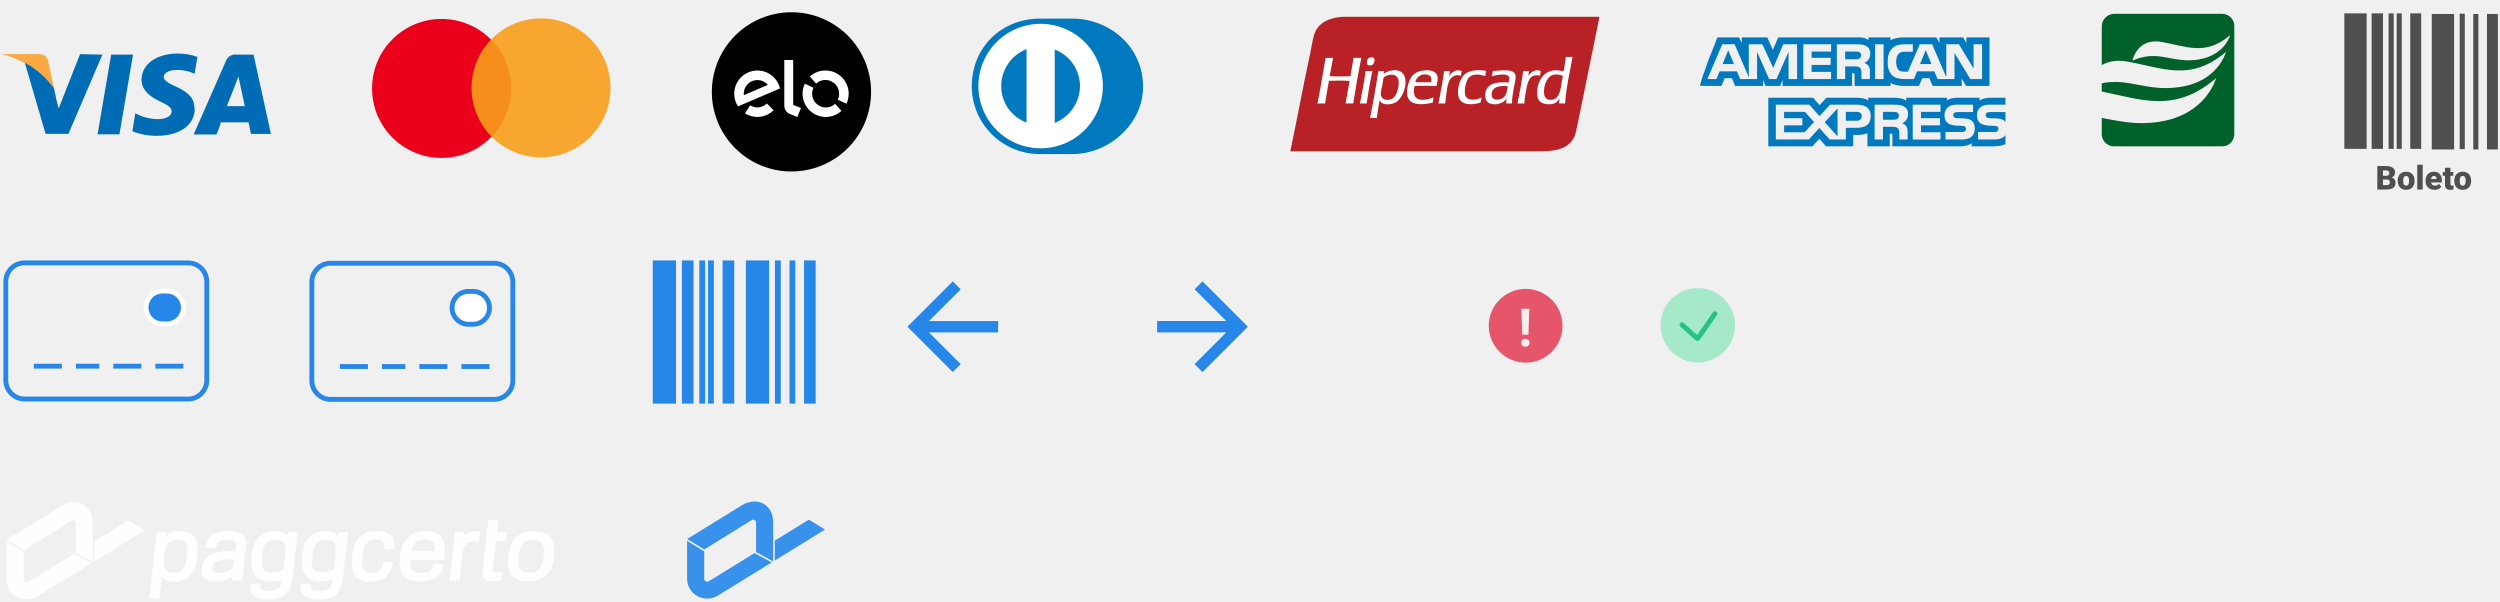
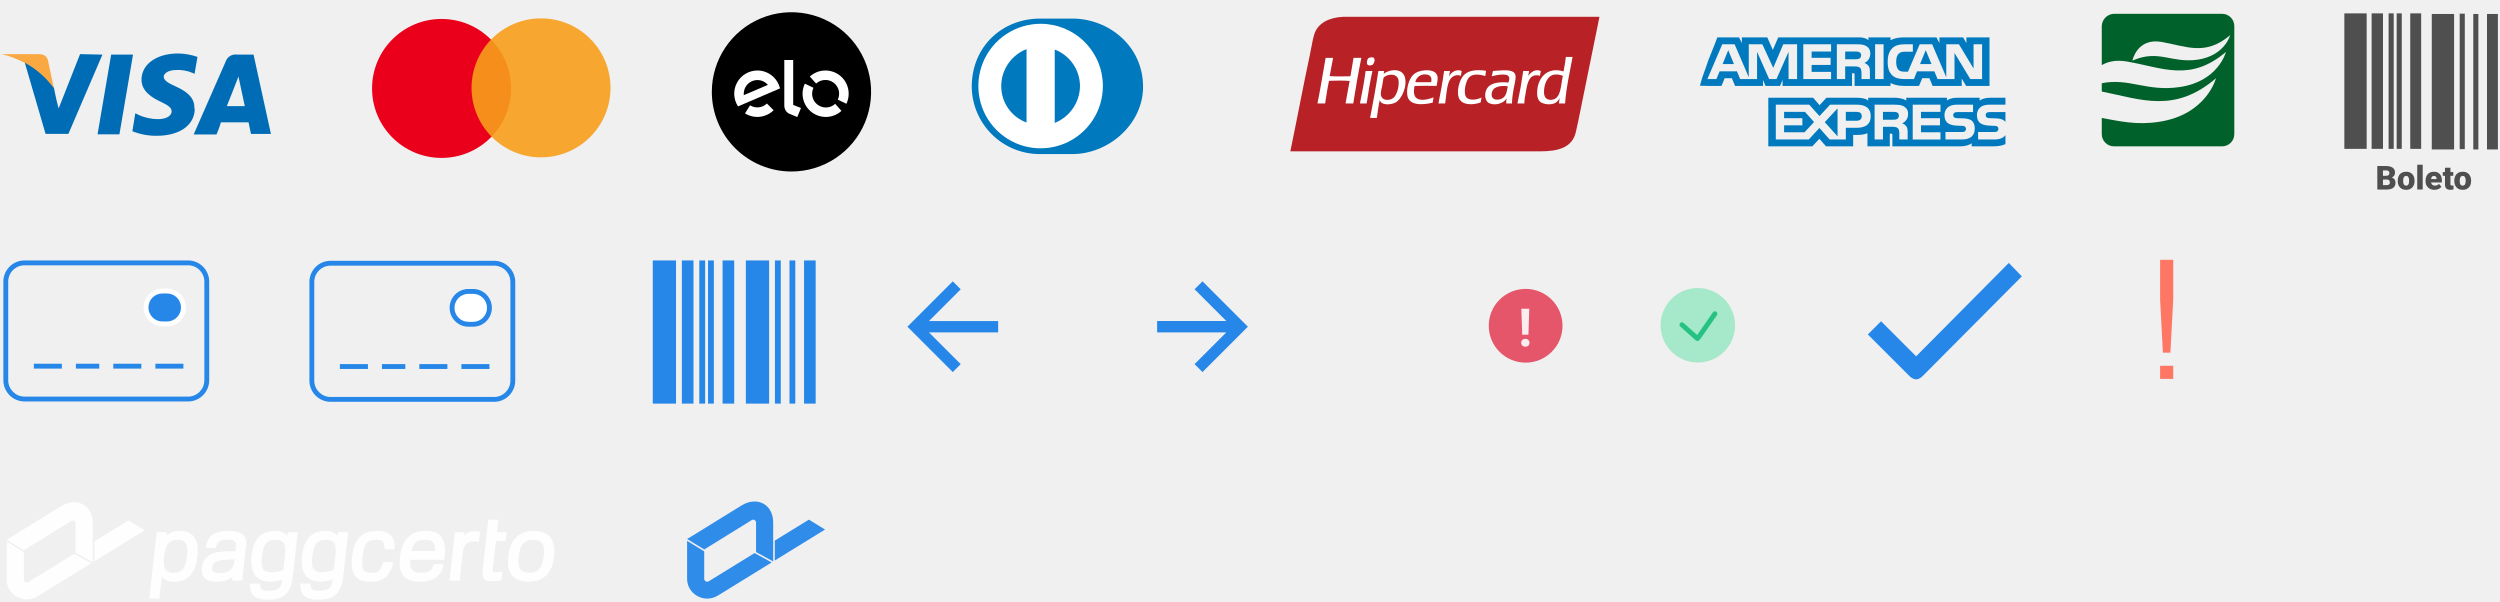
<svg xmlns="http://www.w3.org/2000/svg" xmlns:xlink="http://www.w3.org/1999/xlink" width="744" height="179">
  <defs>
    <pattern height="1" width="1" patternContentUnits="objectBoundingBox" id="pattern0">
      <use id="svg_1" transform="scale(0.000976562,0.0021978) " xlink:href="#image0" />
    </pattern>
  </defs>
  <g>
-     <rect fill="none" id="canvas_background" height="402" width="582" y="-1" x="-1" />
+     <rect fill="none" id="canvas_background" height="181" width="746" y="-1" x="-1" />
  </g>
  <g>
    <rect id="svg_2" x="0.54" y="0.153" fill-opacity="0" fill="black" height="178.311" width="742.837" />
    <rect id="svg_3" x="505.937" y="11.124" fill-opacity="0" fill="black" height="32.432" width="90.882" />
    <path id="svg_4" fill="#0079BE" d="m516.023,19.067l-1.695,-4.13l-1.685,4.13l3.38,0zm37.334,-1.644c-0.34,0.206 -0.743,0.213 -1.225,0.213l-3.008,0l0,-2.301l3.049,0c0.432,0 0.882,0.019 1.174,0.187c0.321,0.151 0.52,0.472 0.52,0.916c0,0.453 -0.189,0.817 -0.51,0.985zm21.458,1.644l-1.713,-4.13l-1.704,4.13l3.417,0zm-39.999,4.47l-2.538,0l-0.01,-8.113l-3.59,8.113l-2.174,0l-3.6,-8.12l0,8.12l-5.036,0l-0.951,-2.311l-5.156,0l-0.961,2.311l-2.689,0l4.434,-10.359l3.678,0l4.212,9.808l0,-9.808l4.041,0l3.24,7.027l2.977,-7.027l4.122,0l0.001,10.359zm10.116,0l-8.271,0l0,-10.359l8.272,0l0,2.157l-5.795,0l0,1.867l5.655,0l0,2.123l-5.655,0l0,2.069l5.795,0l-0.001,2.142zm11.663,-7.569c0,1.652 -1.102,2.505 -1.745,2.761c0.542,0.206 1.005,0.571 1.225,0.872c0.349,0.515 0.41,0.975 0.41,1.901l0,2.035l-2.497,0l-0.01,-1.306c0,-0.623 0.06,-1.52 -0.391,-2.018c-0.361,-0.364 -0.913,-0.443 -1.804,-0.443l-2.658,0l0,3.768l-2.476,0l0,-10.359l5.695,0c1.265,0 2.198,0.034 2.998,0.496c0.783,0.463 1.253,1.138 1.253,2.294zm3.962,7.569l-2.526,0l0,-10.359l2.526,0l0,10.359zm29.31,0l-3.508,0l-4.694,-7.775l0,7.775l-5.042,0l-0.964,-2.311l-5.143,0l-0.935,2.311l-2.897,0c-1.204,0 -2.728,-0.266 -3.59,-1.146c-0.871,-0.88 -1.323,-2.071 -1.323,-3.955c0,-1.536 0.27,-2.941 1.334,-4.051c0.801,-0.827 2.054,-1.208 3.76,-1.208l2.398,0l0,2.22l-2.348,0c-0.903,0 -1.413,0.134 -1.905,0.614c-0.422,0.436 -0.712,1.261 -0.712,2.346c0,1.11 0.221,1.91 0.682,2.433c0.381,0.41 1.073,0.534 1.725,0.534l1.112,0l3.49,-8.146l3.71,0l4.192,9.798l0,-9.798l3.77,0l4.352,7.214l0,-7.214l2.536,0l0,10.358zm-81.785,2.035c2.89,0 4.231,0 4.231,0l0.954,-2.301l2.135,0l0.952,2.301l8.324,0l0,-1.759l0.743,1.766l4.321,0l0.743,-1.793l0,1.785l20.686,0l-0.009,-3.777l0.4,0c0.28,0.01 0.362,0.036 0.362,0.498l0,3.278l10.699,0l0,-0.879c0.863,0.462 2.205,0.879 3.972,0.879l4.5,0l0.964,-2.301l2.135,0l0.942,2.301l8.674,0l0,-2.186l1.314,2.186l6.95,0l0,-14.447l-6.879,0l0,1.706l-0.963,-1.706l-7.058,0l0,1.706l-0.885,-1.706l-9.534,0c-1.596,0 -2.999,0.223 -4.132,0.844l0,-0.844l-6.58,0l0,0.844c-0.721,-0.64 -1.704,-0.844 -2.796,-0.844l-24.037,0l-1.613,3.732l-1.656,-3.732l-7.572,0l0,1.706l-0.831,-1.706l-6.457,0c0,0 -0.925,2.539 -2.731,6.938c-1.028,3.233 -1.726,4.524 -2.214,6.634c-0.297,1.28 -0.623,0.668 1.946,0.876z" />
    <path id="svg_5" fill="#0079BE" d="m596.82,33.358l-4.513,0c-0.45,0 -0.75,0.017 -1.002,0.187c-0.261,0.168 -0.362,0.417 -0.362,0.746c0,0.391 0.221,0.657 0.542,0.772c0.261,0.091 0.541,0.117 0.954,0.117l1.342,0.036c1.354,0.034 2.258,0.266 2.809,0.834c0.1,0.079 0.161,0.168 0.23,0.256l0,-2.948zm0,6.831c-0.602,0.88 -1.774,1.325 -3.36,1.325l-4.782,0l0,-2.221l4.762,0c0.472,0 0.803,-0.062 1.002,-0.257c0.172,-0.16 0.293,-0.393 0.293,-0.675c0,-0.302 -0.121,-0.541 -0.303,-0.685c-0.179,-0.158 -0.441,-0.23 -0.872,-0.23c-2.325,-0.079 -5.225,0.072 -5.225,-3.207c0,-1.503 0.954,-3.085 3.552,-3.085l4.932,0l0,-2.062l-4.582,0c-1.383,0 -2.388,0.332 -3.099,0.846l0,-0.846l-6.778,0c-1.084,0 -2.356,0.268 -2.958,0.846l0,-0.846l-12.103,0l0,0.846c-0.964,-0.695 -2.589,-0.846 -3.339,-0.846l-7.984,0l0,0.846c-0.762,-0.738 -2.456,-0.846 -3.49,-0.846l-8.935,0l-2.044,2.213l-1.915,-2.213l-13.347,0l0,14.457l13.096,0l2.107,-2.247l1.985,2.247l8.072,0.007l0,-3.401l0.793,0c1.072,0.017 2.335,-0.027 3.449,-0.508l0,3.902l6.658,0l0,-3.768l0.322,0c0.41,0 0.45,0.017 0.45,0.426l0,3.341l20.226,0c1.284,0 2.626,-0.329 3.37,-0.925l0,0.925l6.415,0c1.335,0 2.639,-0.187 3.631,-0.666l0,-2.693l0.001,0zm-9.877,-4.139c0.482,0.499 0.74,1.129 0.74,2.195c0,2.229 -1.392,3.269 -3.889,3.269l-4.823,0l0,-2.221l4.803,0c0.47,0 0.803,-0.062 1.012,-0.257c0.17,-0.16 0.292,-0.393 0.292,-0.675c0,-0.302 -0.132,-0.541 -0.302,-0.685c-0.19,-0.158 -0.451,-0.23 -0.882,-0.23c-2.315,-0.079 -5.215,0.072 -5.215,-3.207c0,-1.503 0.944,-3.085 3.54,-3.085l4.964,0l0,2.205l-4.542,0c-0.45,0 -0.743,0.017 -0.992,0.187c-0.271,0.168 -0.372,0.417 -0.372,0.746c0,0.391 0.23,0.656 0.542,0.772c0.261,0.091 0.541,0.117 0.963,0.117l1.333,0.036c1.344,0.032 2.267,0.265 2.828,0.833zm-22.342,-0.64c-0.332,0.197 -0.741,0.214 -1.223,0.214l-3.008,0l0,-2.327l3.049,0c0.441,0 0.882,0.009 1.182,0.187c0.321,0.168 0.512,0.489 0.512,0.932c0,0.443 -0.191,0.8 -0.512,0.995zm1.495,1.289c0.551,0.203 1.002,0.568 1.213,0.87c0.35,0.506 0.4,0.978 0.41,1.891l0,2.054l-2.485,0l0,-1.297c0,-0.623 0.059,-1.546 -0.401,-2.028c-0.361,-0.371 -0.913,-0.46 -1.816,-0.46l-2.646,0l0,3.785l-2.488,0l0,-10.361l5.716,0c1.254,0 2.167,0.055 2.979,0.489c0.782,0.472 1.273,1.119 1.273,2.301c0,1.654 -1.103,2.498 -1.755,2.757zm3.128,-5.546l8.264,0l0,2.143l-5.799,0l0,1.884l5.657,0l0,2.114l-5.657,0l0,2.062l5.799,0.009l0,2.15l-8.264,0l0,-10.361zm-16.706,4.781l-3.199,0l0,-2.638l3.228,0c0.894,0 1.515,0.364 1.515,1.27c0,0.897 -0.592,1.368 -1.544,1.368zm-5.665,4.637l-3.802,-4.221l3.802,-4.086l0,8.307zm-9.817,-1.217l-6.088,0l0,-2.062l5.435,0l0,-2.114l-5.435,0l0,-1.884l6.207,0l2.709,3.019l-2.828,3.04zm19.684,-4.788c0,2.879 -2.148,3.473 -4.312,3.473l-3.09,0l0,3.475l-4.812,0l-3.049,-3.43l-3.168,3.43l-9.808,0l0,-10.361l9.959,0l3.046,3.396l3.149,-3.396l7.912,0c1.965,0 4.173,0.544 4.173,3.413z" />
    <rect id="svg_6" fill="url(#pattern0)" height="49.491" width="111.383" y="0.153" x="365.434" />
-     <g id="svg_8" opacity="0.95">
+     <g id="svg_8" fill="#2687E9">
      <rect id="svg_9" x="1.999" y="149.24" fill-opacity="0" fill="black" height="29.224" width="243.534" />
      <rect id="svg_10" x="1.999" y="149.463" fill-opacity="0" fill="black" height="28.909" width="41.052" />
      <path id="svg_11" fill="white" d="m38.233,154.866l-10.135,6.241l0,5.918l14.953,-9.21l-4.818,-2.949zm-16.16,9.951l-13.624,8.39c-0.282,0.173 -0.61,0.18 -0.901,0.02c-0.291,-0.16 -0.458,-0.438 -0.458,-0.766l0,-8.155l-5.091,-3.118l0,11.274c0,2.174 1.149,4.102 3.075,5.157c0.899,0.492 1.903,0.753 2.91,0.753c1.105,0 2.196,-0.311 3.16,-0.9l16.023,-9.869l-5.093,-2.786z" clip-rule="evenodd" fill-rule="evenodd" opacity="0.95" />
      <path id="svg_12" fill="white" d="m24.709,150.12c-1.879,-1.026 -4.288,-0.841 -6.448,0.492c-3.685,2.276 -14.743,9.099 -14.743,9.099l-1.519,0.922l5.093,3.117l14.116,-8.737c0.282,-0.172 0.571,-0.179 0.86,-0.021c0.291,0.16 0.456,0.44 0.456,0.767l0,8.765l5.093,2.785l0,-11.55c-0.002,-2.575 -1.061,-4.63 -2.908,-5.639z" clip-rule="evenodd" fill-rule="evenodd" opacity="0.95" />
      <rect id="svg_13" x="204.481" y="149.24" fill-opacity="0" fill="black" height="28.909" width="41.052" />
      <path id="svg_14" fill="#2687E9" d="m240.715,154.643l-10.135,6.24l0,5.919l14.953,-9.21l-4.818,-2.949zm-16.16,9.951l-13.624,8.389c-0.282,0.174 -0.61,0.181 -0.9,0.021c-0.291,-0.16 -0.459,-0.438 -0.459,-0.767l0,-8.154l-5.091,-3.118l0,11.274c0,2.173 1.149,4.102 3.075,5.157c0.899,0.492 1.904,0.753 2.91,0.753c1.105,0 2.196,-0.311 3.16,-0.901l16.022,-9.869l-5.093,-2.785z" clip-rule="evenodd" fill-rule="evenodd" opacity="0.95" />
      <path id="svg_15" fill="#2687E9" d="m227.192,149.897c-1.879,-1.026 -4.288,-0.842 -6.449,0.492c-3.684,2.276 -14.743,9.099 -14.743,9.099l-1.519,0.921l5.093,3.118l14.116,-8.737c0.282,-0.172 0.571,-0.179 0.86,-0.021c0.291,0.16 0.456,0.44 0.456,0.767l0,8.765l5.093,2.785l0,-11.55c-0.001,-2.575 -1.061,-4.631 -2.907,-5.639z" clip-rule="evenodd" fill-rule="evenodd" opacity="0.95" />
      <path id="svg_16" fill="white" d="m55.634,165.47c-0.416,3.698 -1.442,4.959 -4.059,4.995c-0.992,-0.014 -1.69,-0.26 -2.134,-0.754c-0.645,-0.717 -0.834,-1.988 -0.613,-4.116c0.435,-3.608 1.523,-4.948 4.013,-4.948c1.045,0 1.773,0.243 2.226,0.742c0.633,0.696 0.807,1.954 0.568,4.081zm-2.192,-7.463c-2.076,0 -3.139,0.663 -3.921,1.412l0.118,-1.043l-2.999,0l-2.224,19.773l2.999,0l0.731,-6.507c0.552,0.682 1.338,1.301 2.975,1.435l0,0.03l0.321,0c0.049,0 0.095,-0.002 0.143,-0.002l0.051,-0.002l0.062,0.002c0.039,0.001 0.078,0.002 0.12,0.002c4.025,0 6.344,-2.466 6.891,-7.329l0.012,-0.132c0.011,-0.079 0.019,-0.159 0.028,-0.237c0.308,-2.738 -0.086,-4.668 -1.204,-5.901c-0.904,-0.996 -2.284,-1.501 -4.103,-1.501z" clip-rule="evenodd" fill-rule="evenodd" opacity="0.95" />
      <path id="svg_17" fill="white" d="m69.692,167.238c-0.252,2.24 -1.639,3.283 -4.363,3.283c-1.006,0 -1.614,-0.151 -1.909,-0.476c-0.229,-0.253 -0.308,-0.656 -0.243,-1.231c0.151,-1.346 0.849,-1.842 2.985,-2.123c0.019,-0.002 1.833,-0.213 3.618,-0.228l-0.088,0.775zm-1.753,-9.231c-4.155,0 -6.027,1.324 -6.676,4.719l-0.072,0.374l2.978,0l0.07,-0.222c0.46,-1.473 0.712,-2.285 3.373,-2.285c1.23,0 1.995,0.184 2.339,0.561c0.264,0.293 0.34,0.753 0.252,1.543l-0.157,1.385c-1.096,-0.074 -3.674,-0.161 -6.011,0.419c-3.116,0.774 -3.838,3.172 -3.991,4.532c-0.138,1.222 0.106,2.187 0.723,2.867c0.735,0.81 1.954,1.205 3.725,1.205c2.236,0 3.62,-0.644 4.7,-1.436l-0.123,1.093l2.999,0l1.19,-10.577c0.138,-1.22 -0.106,-2.182 -0.721,-2.86c-0.814,-0.899 -2.275,-1.318 -4.598,-1.318z" clip-rule="evenodd" fill-rule="evenodd" opacity="0.95" />
      <path id="svg_18" fill="white" d="m84.264,161.375c0.624,0.687 0.793,1.949 0.552,4.095l-0.46,4.084c-1.486,0.692 -3.003,0.748 -3.445,0.748c-1.22,0 -1.998,-0.233 -2.453,-0.734c-0.594,-0.654 -0.742,-1.866 -0.495,-4.053c0.354,-3.156 1.103,-4.867 4.032,-4.867c1.098,-0.001 1.819,0.23 2.27,0.727zm1.226,-1.912c-0.73,-0.838 -1.695,-1.456 -3.724,-1.456c-4.025,0 -6.342,2.457 -6.887,7.303c-0.317,2.813 0.123,4.903 1.308,6.207c0.948,1.045 2.365,1.574 4.212,1.574c0.218,0 2.004,-0.019 3.62,-0.63c-0.305,2.212 -0.83,3.363 -4.148,3.363c-1.672,0 -2.39,-0.255 -2.49,-1.841l-0.019,-0.296l-2.971,0l-0.005,0.311c-0.023,1.43 0.319,2.478 1.045,3.207c0.857,0.859 2.222,1.259 4.295,1.259c6.12,0 7.019,-3.48 7.454,-7.357l1.431,-12.733l-2.999,0l-0.12,1.089z" clip-rule="evenodd" fill-rule="evenodd" opacity="0.95" />
      <path id="svg_19" fill="white" d="m99.821,165.47l-0.46,4.084c-1.484,0.692 -3.003,0.748 -3.445,0.748c-1.218,0 -1.998,-0.233 -2.451,-0.734c-0.594,-0.654 -0.742,-1.866 -0.495,-4.053c0.354,-3.156 1.103,-4.867 4.034,-4.867c1.096,0 1.815,0.232 2.266,0.729c0.622,0.685 0.791,1.947 0.552,4.093zm0.797,-7.092l-0.122,1.085c-0.729,-0.838 -1.695,-1.456 -3.724,-1.456c-4.025,0 -6.343,2.457 -6.887,7.303c-0.316,2.813 0.123,4.903 1.308,6.207c0.948,1.045 2.365,1.574 4.212,1.574c0.219,0 2.004,-0.019 3.62,-0.63c-0.305,2.212 -0.83,3.363 -4.148,3.363c-1.672,0 -2.39,-0.255 -2.49,-1.841l-0.019,-0.296l-2.971,0l-0.005,0.311c-0.023,1.43 0.319,2.478 1.045,3.207c0.857,0.859 2.222,1.259 4.295,1.259c6.122,0 7.019,-3.48 7.454,-7.357l1.431,-12.733l-2.997,0l0,0.004z" clip-rule="evenodd" fill-rule="evenodd" opacity="0.95" />
      <path id="svg_20" fill="white" d="m112.204,158.007c-3.048,0 -6.645,0.866 -7.405,7.621c-0.326,2.902 0.03,4.815 1.123,6.018c0.907,1.001 2.316,1.487 4.305,1.487c2.538,0 5.594,-0.619 6.704,-5.448l0.088,-0.386l-3.005,0l-0.061,0.238c-0.651,2.53 -1.548,2.956 -3.313,2.956c-1.144,0 -1.874,-0.217 -2.298,-0.685c-0.573,-0.631 -0.702,-1.815 -0.446,-4.086c0.447,-3.987 1.325,-5.077 4.083,-5.077c1.766,0 2.404,0.376 2.469,2.492l0.009,0.306l2.983,0l0.002,-0.315c0.01,-1.808 -0.377,-3.039 -1.221,-3.874c-0.845,-0.838 -2.159,-1.247 -4.017,-1.247z" clip-rule="evenodd" fill-rule="evenodd" opacity="0.95" />
      <path id="svg_21" fill="white" d="m122.415,164.001c0.626,-2.824 1.882,-3.354 4.076,-3.354c1.109,0 1.868,0.226 2.323,0.692c0.486,0.497 0.684,1.279 0.662,2.662l-7.061,0zm4.328,-5.994c-4.605,0 -7.126,2.535 -7.713,7.753c-0.3,2.669 0.075,4.542 1.149,5.726c0.99,1.092 2.569,1.622 4.83,1.622c3.933,0 6.274,-1.629 6.958,-4.844l0.081,-0.381l-3.028,0l-0.058,0.242c-0.423,1.732 -1.348,2.346 -3.539,2.346c-1.36,0 -2.226,-0.249 -2.724,-0.781c-0.534,-0.572 -0.733,-1.534 -0.635,-3.102l10.2,0l0.032,-0.282c0.375,-3.34 0.005,-5.494 -1.161,-6.781c-0.927,-1.022 -2.363,-1.518 -4.392,-1.518z" clip-rule="evenodd" fill-rule="evenodd" opacity="0.95" />
      <path id="svg_22" fill="white" d="m141.476,158.06c-1.406,0 -2.433,0.39 -3.348,1.31l0.111,-0.991l-2.839,0l-1.618,14.386l3,0l0.9,-8.016c0.293,-2.594 1.243,-3.653 3.281,-3.653c0.751,0 1.155,0.139 1.157,0.139l0.384,0.139l0.345,-3.074l-0.234,-0.087c-0.041,-0.017 -0.432,-0.153 -1.139,-0.153z" clip-rule="evenodd" fill-rule="evenodd" opacity="0.95" />
      <path id="svg_23" fill="white" d="m148.31,154.68l-3,0l-1.672,14.881c-0.159,1.411 -0.032,2.199 0.442,2.721c0.436,0.478 1.141,0.692 2.288,0.692c1.057,0 2.53,-0.237 2.592,-0.247l0.24,-0.039l0.291,-2.592l-0.406,0.052c-0.504,0.065 -1.327,0.162 -1.528,0.162c-0.248,0 -0.768,0 -0.884,-0.129c-0.044,-0.047 -0.087,-0.177 -0.048,-0.523l0.978,-8.694l2.915,0l0.291,-2.585l-2.915,0l0.416,-3.699z" clip-rule="evenodd" fill-rule="evenodd" opacity="0.95" />
      <path id="svg_24" fill="white" d="m161.816,165.496c-0.395,3.512 -1.644,4.947 -4.309,4.947c-1.168,0 -1.984,-0.273 -2.493,-0.833c-0.665,-0.732 -0.869,-2.008 -0.644,-4.017c0.395,-3.512 1.645,-4.945 4.311,-4.945c1.161,0 1.974,0.273 2.485,0.837c0.668,0.737 0.876,2.012 0.65,4.011zm3.183,-1.259l0,-0.313c-0.025,-1.818 -0.487,-3.232 -1.378,-4.216c-1.024,-1.129 -2.621,-1.701 -4.743,-1.701c-4.486,0 -7.047,2.537 -7.609,7.541c-0.301,2.681 0.107,4.597 1.249,5.856c1.01,1.111 2.603,1.676 4.737,1.676c4.522,0 7.099,-2.51 7.656,-7.461c0.052,-0.483 0.082,-0.944 0.088,-1.382z" clip-rule="evenodd" fill-rule="evenodd" opacity="0.95" />
    </g>
    <path id="svg_25" fill="#006CB5" d="m30.481,16.255l-10.121,23.576l-6.8,0l-5.785,-19.82l-0.435,-1.486l0.145,0c3.368,1.84 6.285,4.406 8.539,7.512c0.423,2.174 0.858,4.203 1.437,6.22l6.365,-16.148l6.655,0.145z" />
    <path id="svg_26" fill="#006CB5" d="m57.958,32.307c0,4.916 -4.481,8.104 -11.281,8.104c-2.493,0.032 -4.968,-0.428 -7.283,-1.353l0.87,-5.35l0.87,0.435c1.888,0.886 3.953,1.332 6.039,1.304c1.872,0 3.901,-0.725 3.901,-2.319c0,-1.014 -0.87,-1.739 -3.321,-2.887c-2.452,-1.147 -5.64,-3.044 -5.64,-6.51c0,-4.626 4.481,-7.814 10.87,-7.814c1.971,0.021 3.925,0.364 5.785,1.015l-0.87,5.061l-0.58,-0.29c-1.523,-0.654 -3.175,-0.952 -4.831,-0.87c-2.416,0 -3.768,1.014 -3.768,2.029c0,1.014 1.304,1.884 3.623,2.886c3.901,1.739 5.64,3.768 5.495,6.51l0.121,0.048z" />
    <path id="svg_27" fill="#006CB5" d="m75.459,16.255l-4.916,0c-0.711,-0.115 -1.44,0.026 -2.057,0.397c-0.617,0.371 -1.082,0.95 -1.313,1.632l-9.541,21.74l6.8,0c0,0 1.208,-2.899 1.292,-3.623l8.249,0c0.145,0.858 0.725,3.466 0.725,3.466l5.93,0l-5.169,-23.612zm-7.959,15.327c1.208,-2.887 2.319,-5.93 3.466,-8.817c0.58,2.887 1.304,5.93 1.884,8.817l-5.351,0z" />
    <path id="svg_28" fill="#006CB5" d="m33.078,16.255l6.51,0l-4.046,23.721l-6.51,0l4.046,-23.721z" />
    <path id="svg_29" fill="#FAA841" d="m0.54,16.111l10.991,0c1.304,0 2.416,0.435 2.754,1.884l1.739,8.237c-2.254,-3.106 -5.171,-5.672 -8.539,-7.512l-0.145,0c-0.145,-0.193 -0.29,-0.193 -0.556,-0.29c-1.984,-1.012 -4.08,-1.791 -6.244,-2.319z" />
    <path id="svg_30" fill="#EB001B" d="m131.404,46.996c11.421,0 20.679,-9.258 20.679,-20.678c0,-11.42 -9.258,-20.678 -20.679,-20.678c-11.42,0 -20.678,9.258 -20.678,20.678c0,11.42 9.258,20.678 20.678,20.678z" />
    <path id="svg_31" fill-opacity="0.9" fill="#F79E1B" d="m161.011,46.825c11.421,0 20.679,-9.258 20.679,-20.678c0,-11.42 -9.258,-20.678 -20.679,-20.678c-11.42,0 -20.678,9.258 -20.678,20.678c0,11.42 9.258,20.678 20.678,20.678z" />
    <path id="svg_32" fill="black" d="m211.839,27.34c0,-4.688 1.39,-9.27 3.995,-13.167c2.604,-3.898 6.305,-6.935 10.636,-8.729c4.331,-1.794 9.096,-2.263 13.694,-1.349c4.597,0.915 8.82,3.172 12.135,6.486c3.315,3.315 5.572,7.538 6.487,12.135c0.914,4.598 0.445,9.363 -1.349,13.694c-1.794,4.331 -4.832,8.032 -8.729,10.637c-3.898,2.604 -8.48,3.994 -13.168,3.994c-6.286,0 -12.314,-2.497 -16.759,-6.942c-4.445,-4.445 -6.942,-10.473 -6.942,-16.759z" />
    <path id="svg_33" fill="white" d="m228.232,30.803c-0.652,0.64 -1.501,1.042 -2.41,1.139c-0.909,0.097 -1.824,-0.116 -2.596,-0.605l-1.516,2.405c1.317,0.827 2.875,1.184 4.42,1.014c1.546,-0.17 2.989,-0.857 4.095,-1.95l-1.993,-2.002z" />
    <path id="svg_34" fill="white" d="m225.5,20.978c-1.252,-0.016 -2.485,0.309 -3.567,0.94c-1.082,0.631 -1.972,1.544 -2.574,2.642c-0.603,1.098 -0.896,2.339 -0.848,3.59c0.049,1.251 0.436,2.466 1.122,3.514l12.491,-5.352c-0.352,-1.5 -1.195,-2.839 -2.395,-3.806c-1.2,-0.966 -2.689,-1.504 -4.229,-1.528zm-4.155,7.345c-0.014,-0.165 -0.014,-0.331 0,-0.496c0.014,-0.828 0.279,-1.633 0.762,-2.306c0.482,-0.673 1.159,-1.183 1.939,-1.462c0.78,-0.279 1.626,-0.313 2.426,-0.098c0.8,0.215 1.515,0.669 2.05,1.301l-7.177,3.06z" />
    <path id="svg_35" fill="white" d="m236.055,17.862l0,13.352l2.311,0.936l-1.095,2.676l-2.292,-0.936c-0.457,-0.197 -0.847,-0.522 -1.123,-0.936c-0.312,-0.495 -0.468,-1.072 -0.449,-1.656l0,-13.436l2.648,0z" />
    <path id="svg_36" fill="white" d="m247.451,24.225c0.966,0.474 1.705,1.31 2.055,2.327c0.351,1.017 0.285,2.131 -0.184,3.1l2.564,1.235c0.695,-1.446 0.865,-3.088 0.482,-4.646c-0.383,-1.558 -1.296,-2.933 -2.582,-3.892c-1.286,-0.959 -2.865,-1.44 -4.467,-1.363c-1.602,0.077 -3.128,0.71 -4.315,1.788l1.872,2.105c0.605,-0.561 1.368,-0.925 2.185,-1.042c0.818,-0.117 1.651,0.018 2.39,0.387z" />
    <path id="svg_37" fill="white" d="m243.961,31.561c-0.968,-0.474 -1.709,-1.312 -2.059,-2.331c-0.351,-1.019 -0.283,-2.136 0.188,-3.105l-2.564,-1.226c-0.694,1.447 -0.864,3.09 -0.48,4.648c0.385,1.558 1.299,2.934 2.586,3.892c1.288,0.958 2.869,1.438 4.471,1.359c1.603,-0.08 3.128,-0.715 4.314,-1.796l-1.871,-2.105c-0.605,0.565 -1.369,0.931 -2.188,1.05c-0.82,0.119 -1.656,-0.016 -2.397,-0.386z" />
    <path id="svg_38" fill="#0079BE" d="m319.077,45.857c10.991,0 21.1,-9.015 21.1,-20.007c0.019,-12.094 -10.138,-20.323 -21.1,-20.323l-9.505,0c-11.241,0 -20.381,8.229 -20.381,20.323c0.063,5.351 2.243,10.46 6.062,14.209c3.819,3.749 8.967,5.833 14.319,5.798l9.505,0z" />
    <path id="svg_39" fill="white" d="m309.697,7.081c-3.666,-0.002 -7.25,1.083 -10.299,3.119c-3.048,2.035 -5.425,4.929 -6.828,8.316c-1.404,3.386 -1.772,7.113 -1.057,10.708c0.714,3.595 2.479,6.898 5.071,9.49c2.592,2.592 5.895,4.357 9.49,5.072c3.596,0.715 7.322,0.347 10.708,-1.057c3.387,-1.404 6.28,-3.78 8.316,-6.829c2.035,-3.049 3.121,-6.633 3.119,-10.298c0.002,-2.433 -0.475,-4.842 -1.405,-7.09c-0.93,-2.248 -2.294,-4.291 -4.014,-6.011c-1.72,-1.72 -3.763,-3.084 -6.011,-4.014c-2.248,-0.93 -4.658,-1.407 -7.09,-1.405z" />
    <path id="svg_40" fill="#0079BE" d="m297.967,25.601c0.005,-2.375 0.726,-4.694 2.069,-6.653c1.343,-1.959 3.246,-3.468 5.46,-4.328l0,21.848c-2.219,-0.818 -4.133,-2.3 -5.48,-4.244c-1.347,-1.944 -2.062,-4.257 -2.049,-6.622z" />
    <path id="svg_41" fill="#0079BE" d="m313.888,36.592l0,-21.848c2.222,0.849 4.132,2.354 5.475,4.316c1.344,1.962 2.057,4.287 2.045,6.665c-0.05,2.352 -0.792,4.636 -2.132,6.569c-1.341,1.933 -3.222,3.427 -5.407,4.298l0.019,0z" />
    <path id="svg_42" fill="#00622A" d="m625.484,7.767l0,11.614c1.822,-1.055 4.229,-1.649 7.583,-1.055c10.567,1.83 18.744,6.149 29.385,-2.877c-0.099,0.288 -2.398,8.828 -13.823,10.46c-9.701,1.442 -14.952,-2.778 -23.145,-1.146l0,2.473c11.911,2.399 21.703,6.528 33.993,-3.94c0,0 -2.786,10.847 -16.997,12.966c-6.915,1.055 -12.001,-0.288 -16.996,-1.154l0,4.797c0,0.968 0.385,1.897 1.07,2.582c0.684,0.685 1.613,1.069 2.582,1.069l32.146,0c0.968,0 1.897,-0.385 2.582,-1.069c0.685,-0.685 1.069,-1.614 1.069,-2.582l0,-32.146c0,-0.968 -0.384,-1.897 -1.069,-2.582c-0.685,-0.685 -1.614,-1.069 -2.582,-1.069l-32.245,0c-0.943,0.053 -1.832,0.459 -2.49,1.137c-0.658,0.678 -1.038,1.578 -1.063,2.523zm28.619,9.982c-7.971,1.154 -11.623,-3.165 -19.494,0.288c0,0 1.343,-6.817 8.638,-5.564c7.295,1.253 13.056,4.319 20.45,-2.019c0,0 -1.533,6.05 -9.594,7.295z" />
    <path id="svg_43" fill="#4F4F4F" d="m704.319,3.979l-6.642,0l0,40.321l6.642,0l0,-40.321z" />
    <path id="svg_44" fill="#4F4F4F" d="m730.337,4.159l-6.642,0l0,40.321l6.642,0l0,-40.321z" />
    <path id="svg_45" fill="#4F4F4F" d="m709.179,3.979l-3.385,0l0,40.321l3.385,0l0,-40.321z" />
    <path id="svg_46" fill="#4F4F4F" d="m712.364,3.979l-1.517,0l0,40.321l1.517,0l0,-40.321z" />
    <path id="svg_47" fill="#4F4F4F" d="m733.522,4.069l-1.517,0l0,40.321l1.517,0l0,-40.321z" />
    <path id="svg_48" fill="#4F4F4F" d="m737.566,4.159l-1.517,0l0,40.321l1.517,0l0,-40.321z" />
    <path id="svg_49" fill="#4F4F4F" d="m714.766,3.979l-1.517,0l0,40.321l1.517,0l0,-40.321z" />
    <path id="svg_50" fill="#4F4F4F" d="m720.538,3.979l-3.246,0l0,40.321l3.246,0l0,-40.321z" />
    <path id="svg_51" fill="#4F4F4F" d="m743.377,4.159l-3.246,0l0,40.321l3.246,0l0,-40.321z" />
    <path id="svg_52" fill="#4F4F4F" d="m707.487,56.399l0,-6.995l2.513,0c0.9,0 1.583,0.165 2.051,0.495c0.471,0.33 0.706,0.809 0.706,1.436c0,0.362 -0.083,0.671 -0.25,0.927c-0.166,0.256 -0.411,0.445 -0.735,0.567c0.365,0.096 0.646,0.276 0.841,0.538c0.195,0.263 0.293,0.583 0.293,0.961c0,0.685 -0.218,1.201 -0.653,1.547c-0.433,0.343 -1.075,0.517 -1.927,0.524l-2.839,0zm1.686,-2.974l0,1.677l1.105,0c0.305,0 0.538,-0.069 0.702,-0.207c0.163,-0.141 0.245,-0.338 0.245,-0.591c0,-0.583 -0.29,-0.876 -0.87,-0.879l-1.182,0zm0,-1.105l0.879,0c0.369,-0.003 0.631,-0.07 0.788,-0.202c0.157,-0.131 0.236,-0.325 0.236,-0.581c0,-0.295 -0.085,-0.506 -0.255,-0.634c-0.17,-0.131 -0.443,-0.197 -0.821,-0.197l-0.827,0l0,1.614z" />
    <path id="svg_53" fill="#4F4F4F" d="m713.559,53.752c0,-0.519 0.101,-0.98 0.303,-1.384c0.202,-0.407 0.491,-0.719 0.869,-0.937c0.378,-0.218 0.822,-0.327 1.331,-0.327c0.778,0 1.392,0.242 1.84,0.726c0.448,0.48 0.673,1.135 0.673,1.965l0,0.058c0,0.81 -0.226,1.454 -0.678,1.931c-0.448,0.474 -1.057,0.711 -1.825,0.711c-0.74,0 -1.334,-0.221 -1.783,-0.663c-0.448,-0.445 -0.69,-1.047 -0.725,-1.806l-0.005,-0.274zm1.619,0.101c0,0.48 0.075,0.833 0.226,1.057c0.15,0.224 0.373,0.336 0.668,0.336c0.576,0 0.871,-0.444 0.884,-1.331l0,-0.163c0,-0.932 -0.298,-1.398 -0.894,-1.398c-0.541,0 -0.834,0.402 -0.879,1.206l-0.005,0.293z" />
    <path id="svg_54" fill="#4F4F4F" d="m720.996,56.399l-1.624,0l0,-7.379l1.624,0l0,7.379z" />
    <path id="svg_55" fill="#4F4F4F" d="m724.512,56.495c-0.797,0 -1.443,-0.237 -1.936,-0.711c-0.493,-0.477 -0.74,-1.097 -0.74,-1.859l0,-0.135c0,-0.532 0.098,-1.001 0.293,-1.408c0.199,-0.407 0.487,-0.721 0.865,-0.942c0.378,-0.224 0.826,-0.336 1.345,-0.336c0.73,0 1.307,0.227 1.729,0.682c0.423,0.452 0.635,1.083 0.635,1.893l0,0.629l-3.219,0c0.058,0.291 0.184,0.52 0.379,0.687c0.196,0.167 0.449,0.25 0.759,0.25c0.513,0 0.913,-0.179 1.201,-0.538l0.74,0.874c-0.201,0.279 -0.488,0.501 -0.86,0.668c-0.368,0.163 -0.765,0.245 -1.191,0.245zm-0.183,-4.141c-0.474,0 -0.755,0.314 -0.845,0.942l1.633,0l0,-0.125c0.007,-0.259 -0.059,-0.46 -0.197,-0.601c-0.137,-0.144 -0.334,-0.216 -0.591,-0.216z" />
    <path id="svg_56" fill="#4F4F4F" d="m729.244,49.909l0,1.292l0.855,0l0,1.124l-0.855,0l0,2.378c0,0.195 0.035,0.331 0.106,0.408c0.07,0.077 0.209,0.115 0.418,0.115c0.16,0 0.294,-0.01 0.403,-0.029l0,1.158c-0.291,0.093 -0.596,0.139 -0.913,0.139c-0.557,0 -0.968,-0.131 -1.234,-0.394c-0.266,-0.263 -0.399,-0.661 -0.399,-1.196l0,-2.58l-0.663,0l0,-1.124l0.663,0l0,-1.292l1.619,0z" />
    <path id="svg_57" fill="#4F4F4F" d="m730.392,53.752c0,-0.519 0.101,-0.98 0.303,-1.384c0.202,-0.407 0.491,-0.719 0.869,-0.937c0.378,-0.218 0.822,-0.327 1.331,-0.327c0.778,0 1.392,0.242 1.84,0.726c0.448,0.48 0.673,1.135 0.673,1.965l0,0.058c0,0.81 -0.226,1.454 -0.678,1.931c-0.448,0.474 -1.057,0.711 -1.825,0.711c-0.74,0 -1.334,-0.221 -1.783,-0.663c-0.448,-0.445 -0.69,-1.047 -0.725,-1.806l-0.005,-0.274zm1.619,0.101c0,0.48 0.075,0.833 0.226,1.057c0.15,0.224 0.373,0.336 0.668,0.336c0.576,0 0.871,-0.444 0.884,-1.331l0,-0.163c0,-0.932 -0.298,-1.398 -0.894,-1.398c-0.541,0 -0.834,0.402 -0.879,1.206l-0.005,0.293z" />
    <path id="svg_58" fill="#2687E9" d="m0.999,83.821c0,-3.483 2.812,-6.313 6.288,-6.313l48.687,0c3.476,0 6.288,2.829 6.288,6.313l0,29.342c0,3.483 -2.812,6.313 -6.288,6.313l-48.687,0c-3.463,0 -6.288,-2.843 -6.288,-6.313l0,-29.342zm6.288,-4.865c-2.67,0 -4.841,2.175 -4.841,4.865l0,29.342c0,2.677 2.183,4.865 4.841,4.865l48.687,0c2.671,0 4.841,-2.175 4.841,-4.865l0,-29.342c0,-2.69 -2.17,-4.865 -4.841,-4.865l-48.687,0z" clip-rule="evenodd" fill-rule="evenodd" />
    <path id="svg_59" fill="#2687E9" d="m18.415,109.695l-8.346,0l0,-1.448l8.346,0l0,1.448z" clip-rule="evenodd" fill-rule="evenodd" />
    <path id="svg_60" fill="#2687E9" d="m29.544,109.695l-6.955,0l0,-1.448l6.955,0l0,1.448z" clip-rule="evenodd" fill-rule="evenodd" />
    <path id="svg_61" fill="#2687E9" d="m42.063,109.695l-8.346,0l0,-1.448l8.346,0l0,1.448z" clip-rule="evenodd" fill-rule="evenodd" />
    <path id="svg_62" fill="#2687E9" d="m54.583,109.695l-8.346,0l0,-1.448l8.346,0l0,1.448z" clip-rule="evenodd" fill-rule="evenodd" />
    <path id="svg_63" fill="#2687E9" d="m54.583,91.506c0,2.701 -2.18,4.89 -4.869,4.89l-1.391,0c-2.689,0 -4.869,-2.189 -4.869,-4.89c0,-2.701 2.18,-4.891 4.869,-4.891l1.391,0c2.689,0 4.869,2.189 4.869,4.891z" />
    <path id="svg_64" fill="white" d="m48.323,87.339c-2.286,0 -4.145,1.863 -4.145,4.167c0,2.304 1.859,4.167 4.145,4.167l1.391,0c2.286,0 4.145,-1.863 4.145,-4.167c0,-2.304 -1.859,-4.167 -4.145,-4.167l-1.391,0zm-5.592,4.167c0,-3.097 2.501,-5.614 5.592,-5.614l1.391,0c3.092,0 5.592,2.516 5.592,5.614c0,3.098 -2.501,5.614 -5.592,5.614l-1.391,0c-3.091,0 -5.592,-2.516 -5.592,-5.614z" clip-rule="evenodd" fill-rule="evenodd" />
    <path id="svg_65" fill="#2687E9" d="m212.443,77.508l0,42.605l-1.732,0l0,-42.605l1.732,0zm19.912,0l0,42.605l-1.731,0l0,-42.605l1.731,0zm4.329,0l0,42.605l-1.732,0l0,-42.605l1.732,0zm-26.838,0l0,42.605l-1.732,0l0,-42.605l1.732,0zm19.046,0l0,42.605l-6.926,0l0,-42.605l6.926,0zm-10.389,0l0,42.605l-3.463,0l0,-42.605l3.463,0zm-12.12,0l0,42.605l-3.463,0l0,-42.605l3.463,0zm36.361,0l0,42.605l-3.463,0l0,-42.605l3.463,0zm-41.556,0l0,42.605l-6.926,0l0,-42.605l6.926,0z" />
    <path id="svg_66" fill="#2687E9" d="m92.078,83.928c0,-3.483 2.812,-6.313 6.288,-6.313l48.687,0c3.476,0 6.288,2.829 6.288,6.313l0,29.343c0,3.483 -2.812,6.312 -6.288,6.312l-48.687,0c-3.463,0 -6.288,-2.842 -6.288,-6.312l0,-29.343zm6.288,-4.865c-2.671,0 -4.841,2.175 -4.841,4.865l0,29.343c0,2.677 2.183,4.865 4.841,4.865l48.687,0c2.671,0 4.841,-2.175 4.841,-4.865l0,-29.343c0,-2.69 -2.17,-4.865 -4.841,-4.865l-48.687,0z" clip-rule="evenodd" fill-rule="evenodd" />
    <path id="svg_67" fill="#2687E9" d="m109.494,109.802l-8.347,0l0,-1.447l8.347,0l0,1.447z" clip-rule="evenodd" fill-rule="evenodd" />
    <path id="svg_68" fill="#2687E9" d="m120.623,109.802l-6.956,0l0,-1.447l6.956,0l0,1.447z" clip-rule="evenodd" fill-rule="evenodd" />
    <path id="svg_69" fill="#2687E9" d="m133.142,109.802l-8.347,0l0,-1.447l8.347,0l0,1.447z" clip-rule="evenodd" fill-rule="evenodd" />
    <path id="svg_70" fill="#2687E9" d="m145.662,109.802l-8.347,0l0,-1.447l8.347,0l0,1.447z" clip-rule="evenodd" fill-rule="evenodd" />
    <path id="svg_71" fill="white" d="m145.662,91.614c0,2.701 -2.18,4.89 -4.869,4.89l-1.391,0c-2.689,0 -4.869,-2.189 -4.869,-4.89c0,-2.701 2.18,-4.891 4.869,-4.891l1.391,0c2.689,0 4.869,2.189 4.869,4.891z" />
    <path id="svg_72" fill="#2687E9" d="m139.402,87.446c-2.287,0 -4.146,1.863 -4.146,4.167c0,2.304 1.859,4.167 4.146,4.167l1.391,0c2.286,0 4.145,-1.862 4.145,-4.167c0,-2.304 -1.859,-4.167 -4.145,-4.167l-1.391,0zm-5.593,4.167c0,-3.097 2.501,-5.614 5.593,-5.614l1.391,0c3.091,0 5.592,2.517 5.592,5.614c0,3.098 -2.501,5.614 -5.592,5.614l-1.391,0c-3.092,0 -5.593,-2.516 -5.593,-5.614z" clip-rule="evenodd" fill-rule="evenodd" />
    <path id="svg_73" fill="#2687E9" d="m297.048,95.54l-20.587,0l9.45,-9.45l-2.363,-2.362l-13.5,13.5l13.5,13.5l2.363,-2.362l-9.45,-9.45l20.587,0l0,-3.375z" clip-rule="evenodd" fill-rule="evenodd" />
    <path id="svg_74" fill="#2687E9" d="m344.362,98.915l20.588,0l-9.45,9.45l2.362,2.362l13.5,-13.5l-13.5,-13.5l-2.362,2.362l9.45,9.45l-20.588,0l0,3.375z" clip-rule="evenodd" fill-rule="evenodd" />
    <g id="svg_75" opacity="0.9">
      <rect id="svg_76" x="443.053" y="85.971" fill-opacity="0" fill="black" height="21.951" width="21.951" />
      <path id="svg_77" fill="#E3324C" d="m454.029,107.923c6.062,0 10.976,-4.914 10.976,-10.976c0,-6.062 -4.914,-10.976 -10.976,-10.976c-6.062,0 -10.976,4.914 -10.976,10.976c0,6.062 4.914,10.976 10.976,10.976z" opacity="0.9" />
      <path id="svg_78" fill="white" d="m453.934,100.838c0.374,0 0.674,0.11 0.902,0.33c0.228,0.22 0.342,0.502 0.342,0.845c0,0.337 -0.114,0.616 -0.342,0.836c-0.228,0.22 -0.528,0.33 -0.902,0.33c-0.368,0 -0.667,-0.11 -0.894,-0.33c-0.228,-0.22 -0.342,-0.499 -0.342,-0.836c0,-0.338 0.114,-0.618 0.342,-0.841c0.228,-0.222 0.526,-0.334 0.894,-0.334zm0.921,-1.213l-1.842,0l-0.261,-7.745l2.364,0l-0.261,7.745z" opacity="0.9" />
    </g>
    <path id="svg_79" fill="#A6E8CA" d="m505.27,107.89c6.122,0 11.085,-4.963 11.085,-11.085c0,-6.122 -4.963,-11.085 -11.085,-11.085c-6.122,0 -11.085,4.963 -11.085,11.085c0,6.122 4.963,11.085 11.085,11.085z" />
    <path id="svg_80" fill="#26C281" d="m505.691,101.229c-0.268,0.301 -0.734,0.328 -1.035,0.061l-4.6,-4.097c-0.301,-0.268 -0.328,-0.733 -0.06,-1.035c0.267,-0.301 0.733,-0.328 1.034,-0.06l4.6,4.096c0.302,0.268 0.329,0.734 0.061,1.035z" />
    <path id="svg_81" fill="#26C281" d="m505.103,100.937c-0.331,-0.229 -0.414,-0.689 -0.183,-1.019l4.837,-6.962c0.23,-0.331 0.689,-0.413 1.02,-0.184c0.331,0.23 0.413,0.689 0.184,1.02l-4.838,6.962c-0.23,0.331 -0.689,0.413 -1.02,0.183z" />
    <g stroke="null" id="svg_82">
      <path stroke="null" id="svg_83" fill="#B82126" d="m409.256,5l-9.535,0c-4.213,0.199 -7.657,1.896 -8.651,5.395c-0.518,1.825 -0.804,3.829 -1.209,5.721c-2.061,9.619 -3.889,19.503 -5.86,28.93l74.233,0c5.739,0 9.679,-1.213 10.744,-5.767c0.495,-2.116 0.969,-4.513 1.442,-6.837c1.845,-9.064 3.692,-18.127 5.581,-27.442l-66.744,0" />
-       <path stroke="null" id="svg_84" fill="#FFFFFF" d="m447.555,28.926c-1.029,1.008 -3.919,1.294 -3.624,-1.115c0.246,-2.001 2.424,-2.426 4.785,-2.137c-0.176,1.094 -0.377,2.484 -1.161,3.252zm-3.252,-7.805c-0.098,0.552 -0.249,1.052 -0.372,1.58c1.179,-0.295 4.85,-1.202 5.203,0.372c0.117,0.523 -0.085,1.078 -0.232,1.487c-3.32,-0.314 -6.025,0.237 -6.737,2.602c-0.477,1.584 0.053,3.142 1.069,3.578c1.955,0.838 4.334,-0.122 5.157,-1.44c-0.086,0.456 -0.167,0.917 -0.139,1.487l1.719,0c0.018,-1.646 0.258,-2.979 0.511,-4.46c0.216,-1.261 0.622,-2.51 0.557,-3.624c-0.148,-2.55 -4.372,-1.648 -6.736,-1.58zm17.236,8.595c-1.345,0.029 -2.014,-0.803 -2.044,-2.183c-0.054,-2.417 1.007,-5.102 3.159,-5.343c1.002,-0.112 1.728,0.121 2.462,0.372c-0.674,2.715 -0.431,7.087 -3.577,7.155zm4.46,-12.776c-0.171,1.501 -0.4,2.945 -0.697,4.321c-4.9,-1.551 -7.906,2.054 -7.852,6.504c0.011,0.861 0.159,1.714 0.697,2.323c0.928,1.049 3.584,1.3 4.925,0.418c0.26,-0.171 0.525,-0.481 0.697,-0.697c0.129,-0.162 0.334,-0.587 0.371,-0.465c-0.07,0.472 -0.176,0.908 -0.186,1.44l1.812,0c0.349,-5.009 1.429,-9.288 2.23,-13.845l-1.998,0zm-51.151,12.033c-1.069,1.132 -3.696,1.115 -3.902,-0.79c-0.09,-0.829 0.219,-1.698 0.372,-2.555c0.154,-0.868 0.266,-1.701 0.418,-2.463c1.053,-1.285 4.146,-1.441 4.46,0.697c0.272,1.856 -0.462,4.173 -1.347,5.111zm1.58,-7.852c-1.691,-0.635 -3.752,0.123 -4.645,0.844c0.003,0.032 -0.021,0.036 -0.048,0.038c0.015,-0.013 0.032,-0.026 0.048,-0.038c-0,-0.003 -0,-0.005 -0.001,-0.008c0.015,-0.31 0.124,-0.526 0.139,-0.836l-1.719,0c-0.716,4.766 -1.566,9.398 -2.462,13.984l1.998,0c0.289,-1.786 0.48,-3.67 0.883,-5.343c0.456,1.759 3.435,1.423 4.692,0.743c2.594,-1.403 4.594,-8.078 1.115,-9.385zm9.477,3.345l-4.692,0c0.148,-1.079 1.119,-2.264 2.648,-2.323c1.439,-0.055 2.47,0.528 2.044,2.323zm-1.905,-3.531c-1.443,0.111 -2.664,0.527 -3.531,1.44c-1.064,1.121 -1.925,3.598 -1.673,5.854c0.36,3.219 4.367,3.103 7.573,2.323c0.054,-0.565 0.191,-1.048 0.279,-1.58c-1.32,0.494 -3.613,1.184 -4.971,0.325c-1.025,-0.648 -1.031,-2.29 -0.697,-3.717c2.154,-0.069 4.393,-0.055 6.551,0c0.137,-1.011 0.529,-2.114 0.186,-3.113c-0.452,-1.319 -2.07,-1.66 -3.717,-1.533zm-17.561,0.186c-0.054,0.008 -0.051,0.073 -0.047,0.139c-0.44,3.292 -1.036,6.429 -1.672,9.524l1.998,0c0.48,-3.314 1.03,-6.558 1.719,-9.663l-1.998,0zm52.127,0.046c-1.766,-0.883 -3.236,0.599 -3.81,1.487c0.163,-0.456 0.173,-1.066 0.325,-1.533l-1.765,0c-0.476,3.318 -1.05,6.538 -1.719,9.663l2.044,0c0.013,-1.281 0.264,-2.228 0.465,-3.484c0.427,-2.682 1.054,-5.623 4.181,-4.739c0.104,-0.454 0.147,-0.968 0.279,-1.394zm-22.44,7.341c-0.184,-0.476 -0.232,-1.261 -0.186,-1.858c0.103,-1.342 0.592,-2.977 1.347,-3.717c1.042,-1.021 3.098,-0.852 4.739,-0.279c0.051,-0.553 0.162,-1.046 0.232,-1.579c-2.69,-0.439 -5.243,-0.166 -6.597,1.254c-1.325,1.39 -2.194,4.586 -1.58,6.597c0.719,2.353 3.941,2.481 6.551,1.58c0.115,-0.473 0.176,-1 0.279,-1.487c-1.426,0.741 -4.152,1.126 -4.785,-0.511zm-1.115,-7.387c-1.771,-0.715 -3.164,0.494 -3.81,1.626c0.146,-0.504 0.207,-1.094 0.325,-1.626l-1.765,0c-0.431,3.347 -1.068,6.49 -1.672,9.663l1.998,0c0.28,-1.884 0.401,-4.423 1.022,-6.226c0.496,-1.44 1.796,-2.667 3.67,-1.998c0.026,-0.531 0.178,-0.937 0.232,-1.44zm-32.196,-3.903c-0.285,1.852 -0.607,3.667 -0.929,5.482c-2.07,0.022 -4.183,0.102 -6.179,-0.047c0.377,-1.775 0.647,-3.657 1.022,-5.436l-2.23,0c-0.798,4.529 -1.524,9.13 -2.416,13.566l2.276,0c0.357,-2.276 0.691,-4.574 1.161,-6.737c1.941,-0.048 4.267,-0.131 6.133,0.047c-0.385,2.248 -0.849,4.416 -1.208,6.69l2.277,0c0.731,-4.596 1.502,-9.152 2.416,-13.566l-2.323,0zm5.668,2.044c0.398,-0.274 0.911,-1.524 0.325,-2.044c-0.186,-0.165 -0.496,-0.213 -0.929,-0.139c-0.402,0.068 -0.633,0.204 -0.79,0.418c-0.253,0.344 -0.484,1.38 -0.093,1.765c0.381,0.375 1.233,0.174 1.487,0l0,0z" />
+       <path stroke="null" id="svg_84" fill="#FFFFFF" d="m447.555,28.926c-1.029,1.008 -3.919,1.294 -3.624,-1.115c0.246,-2.001 2.424,-2.426 4.785,-2.137c-0.176,1.094 -0.377,2.484 -1.161,3.252zm-3.252,-7.805c-0.098,0.552 -0.249,1.052 -0.372,1.58c1.179,-0.295 4.85,-1.202 5.203,0.372c0.117,0.523 -0.085,1.078 -0.232,1.487c-3.32,-0.314 -6.025,0.237 -6.737,2.602c-0.477,1.584 0.053,3.142 1.069,3.578c1.955,0.838 4.334,-0.122 5.157,-1.44c-0.086,0.456 -0.167,0.917 -0.139,1.487l1.719,0c0.018,-1.646 0.258,-2.979 0.511,-4.46c0.216,-1.261 0.622,-2.51 0.557,-3.624c-0.148,-2.55 -4.372,-1.648 -6.736,-1.58zm17.236,8.595c-1.345,0.029 -2.014,-0.803 -2.044,-2.183c-0.054,-2.417 1.007,-5.102 3.159,-5.343c1.002,-0.112 1.728,0.121 2.462,0.372c-0.674,2.715 -0.431,7.087 -3.577,7.155zm4.46,-12.776c-0.171,1.501 -0.4,2.945 -0.697,4.321c-4.9,-1.551 -7.906,2.054 -7.852,6.504c0.011,0.861 0.159,1.714 0.697,2.323c0.928,1.049 3.584,1.3 4.925,0.418c0.26,-0.171 0.525,-0.481 0.697,-0.697c0.129,-0.162 0.334,-0.587 0.371,-0.465c-0.07,0.472 -0.176,0.908 -0.186,1.44l1.812,0c0.349,-5.009 1.429,-9.288 2.23,-13.845l-1.998,0zm-51.151,12.033c-1.069,1.132 -3.696,1.115 -3.902,-0.79c-0.09,-0.829 0.219,-1.698 0.372,-2.555c0.154,-0.868 0.266,-1.701 0.418,-2.463c1.053,-1.285 4.146,-1.441 4.46,0.697c0.272,1.856 -0.462,4.173 -1.347,5.111zm1.58,-7.852c-1.691,-0.635 -3.752,0.123 -4.645,0.844c0.003,0.032 -0.021,0.036 -0.048,0.038c0.015,-0.013 0.032,-0.026 0.048,-0.038c-0,-0.003 -0,-0.005 -0.001,-0.008c0.015,-0.31 0.124,-0.526 0.139,-0.836l-1.719,0c-0.716,4.766 -1.566,9.398 -2.462,13.984l1.998,0c0.289,-1.786 0.48,-3.67 0.883,-5.343c0.456,1.759 3.435,1.423 4.692,0.743c2.594,-1.403 4.594,-8.078 1.115,-9.385l0,-0zm9.477,3.345l-4.692,0c0.148,-1.079 1.119,-2.264 2.648,-2.323c1.439,-0.055 2.47,0.528 2.044,2.323zm-1.905,-3.531c-1.444,0.111 -2.664,0.527 -3.531,1.44c-1.064,1.121 -1.925,3.598 -1.673,5.854c0.36,3.219 4.367,3.103 7.573,2.323c0.054,-0.565 0.191,-1.048 0.279,-1.58c-1.32,0.494 -3.613,1.184 -4.971,0.325c-1.025,-0.648 -1.031,-2.29 -0.697,-3.717c2.154,-0.069 4.393,-0.055 6.551,0c0.137,-1.011 0.529,-2.114 0.186,-3.113c-0.452,-1.319 -2.07,-1.66 -3.717,-1.533zm-17.561,0.186c-0.054,0.008 -0.051,0.073 -0.047,0.139c-0.44,3.292 -1.036,6.429 -1.672,9.524l1.998,0c0.48,-3.314 1.03,-6.558 1.719,-9.663l-1.998,0zm52.127,0.046c-1.766,-0.883 -3.236,0.599 -3.81,1.487c0.163,-0.456 0.173,-1.066 0.325,-1.533l-1.766,0c-0.476,3.318 -1.05,6.538 -1.719,9.663l2.044,0c0.013,-1.281 0.264,-2.228 0.465,-3.484c0.427,-2.682 1.054,-5.623 4.181,-4.739c0.104,-0.454 0.147,-0.968 0.279,-1.394zm-22.44,7.341c-0.184,-0.476 -0.232,-1.261 -0.186,-1.858c0.103,-1.342 0.592,-2.977 1.347,-3.717c1.042,-1.021 3.098,-0.852 4.739,-0.279c0.051,-0.553 0.162,-1.046 0.232,-1.579c-2.69,-0.439 -5.243,-0.166 -6.597,1.254c-1.325,1.39 -2.194,4.586 -1.58,6.597c0.719,2.353 3.941,2.481 6.551,1.58c0.115,-0.473 0.176,-1 0.279,-1.487c-1.426,0.741 -4.152,1.126 -4.785,-0.511zm-1.115,-7.387c-1.771,-0.715 -3.164,0.494 -3.81,1.626c0.146,-0.504 0.207,-1.094 0.325,-1.626l-1.766,0c-0.431,3.347 -1.068,6.49 -1.672,9.663l1.998,0c0.28,-1.884 0.401,-4.423 1.022,-6.226c0.496,-1.44 1.796,-2.667 3.67,-1.998c0.026,-0.531 0.178,-0.937 0.232,-1.44zm-32.196,-3.903c-0.285,1.852 -0.607,3.667 -0.929,5.482c-2.07,0.022 -4.183,0.102 -6.179,-0.047c0.377,-1.775 0.647,-3.657 1.022,-5.436l-2.23,0c-0.798,4.529 -1.524,9.13 -2.416,13.566l2.276,0c0.357,-2.276 0.691,-4.574 1.161,-6.737c1.941,-0.048 4.267,-0.131 6.133,0.047c-0.385,2.248 -0.849,4.416 -1.208,6.69l2.277,0c0.731,-4.596 1.502,-9.152 2.416,-13.566l-2.323,0zm5.668,2.044c0.398,-0.274 0.911,-1.524 0.325,-2.044c-0.186,-0.165 -0.496,-0.212 -0.929,-0.139c-0.402,0.068 -0.633,0.204 -0.79,0.418c-0.253,0.344 -0.484,1.38 -0.093,1.765c0.381,0.375 1.233,0.174 1.487,0l0,0z" />
+     </g>
+     <g id="svg_90" stroke="null">
+       <g id="svg_88" transform="matrix(0.2210432,0,0,0.2210432,-1139.603,-265.2364) " stroke="null">
+         <path fill="#2687e9" d="m7744.035,1706.326c-2.4,2.4 -5.8,4.4 -8.8,4.4s-6.4,-2.1 -8.9,-4.5l-56,-56l17.8,-17.8l47.2,47.2l124.8,-125.7l17.5,18.1l-133.6,134.3z" id="svg_89" stroke="null" />
+       </g>
+     </g>
+     <path fill="#2687e9" stroke="null" stroke-width="null" stroke-opacity="null" opacity="0.5" d="m573.367,107.088" id="svg_91" />
+     <style type="text/css">.st0{fill:#134563;}</style>
+     <style type="text/css">.st0{fill:#fe7764;}</style>
+     <style transform="matrix(29.95046,0,0,29.95046,0,0) " type="text/css">.st0{fill:#fe7764;}</style>
+     <g stroke="null" id="svg_99">
+       <g stroke="null" transform="matrix(1.395682,0,0,1.395682,571.3222,64.31534) " id="svg_98">
+         <g stroke="null" id="svg_94">
+           <polygon stroke="null" points="51.245,31.911 54.045,31.911 54.045,34.711 51.245,34.711 " id="svg_96" class="st0" />
+           <polyline stroke="null" points="53.445,29.111 51.845,29.111 51.245,17.811 51.245,9.311 54.045,9.311 54.045,17.811 53.445,29.111 " id="svg_95" class="st0" />
+         </g>
+       </g>
    </g>
  </g>
</svg>
